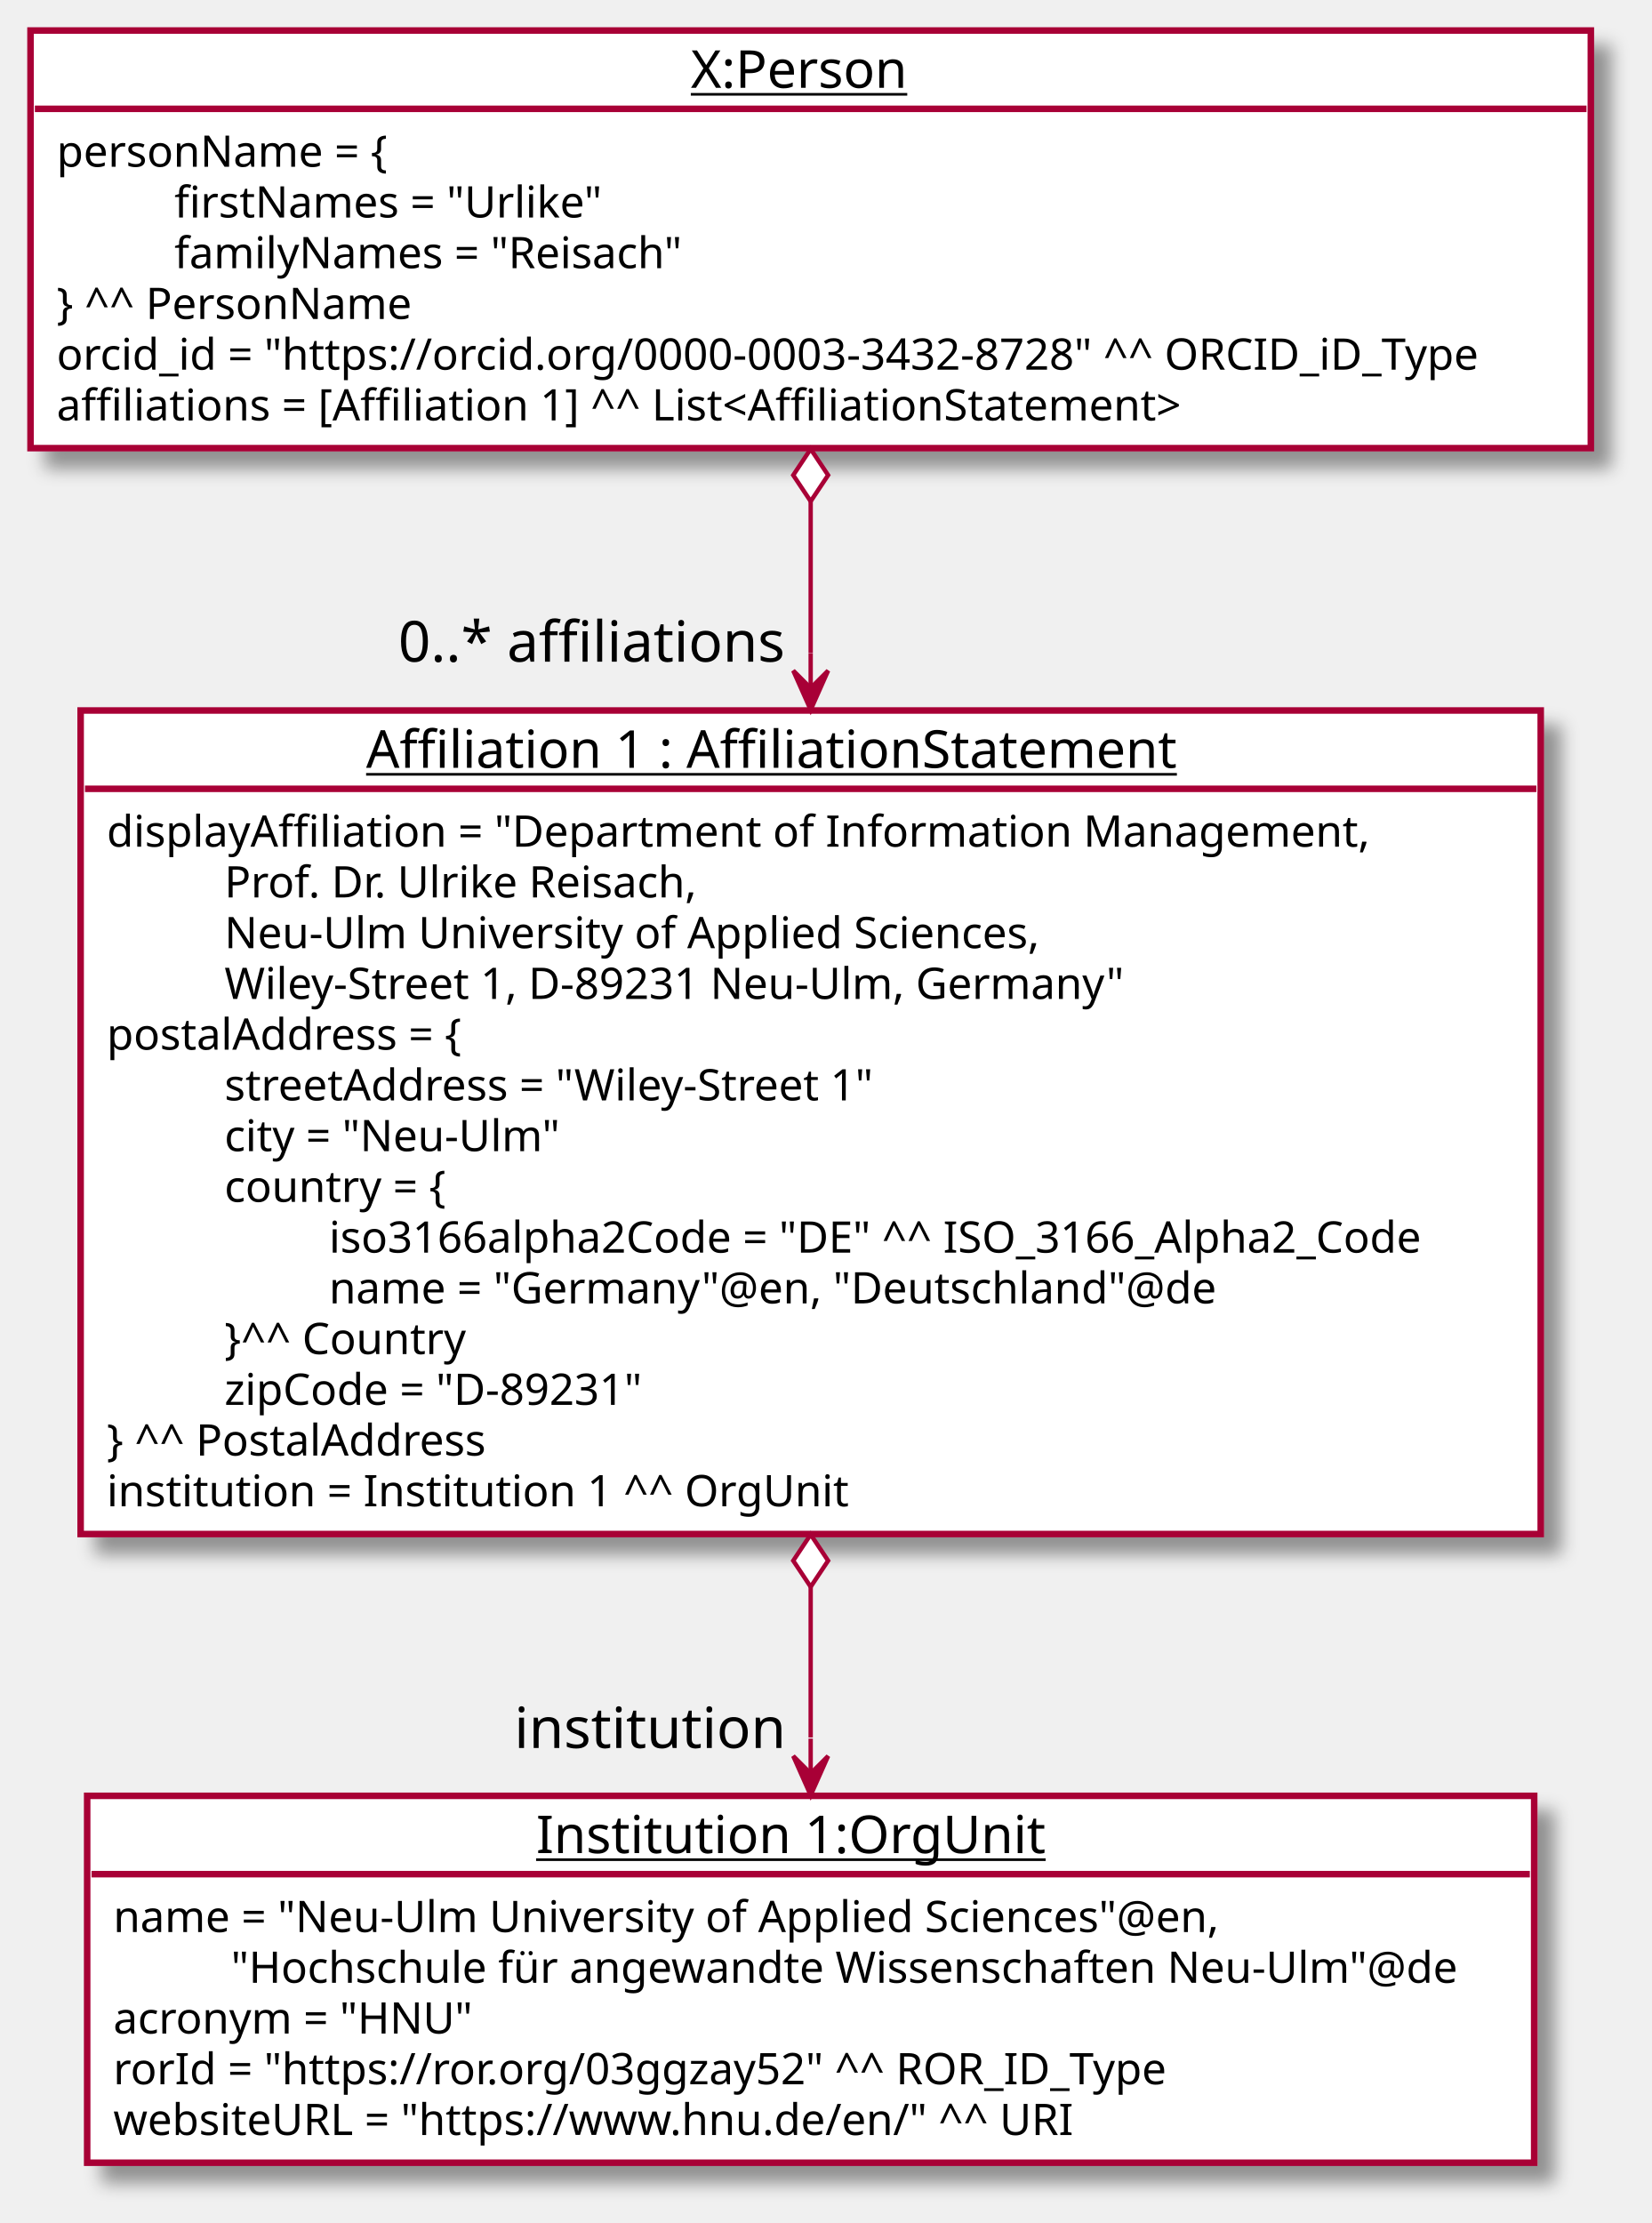
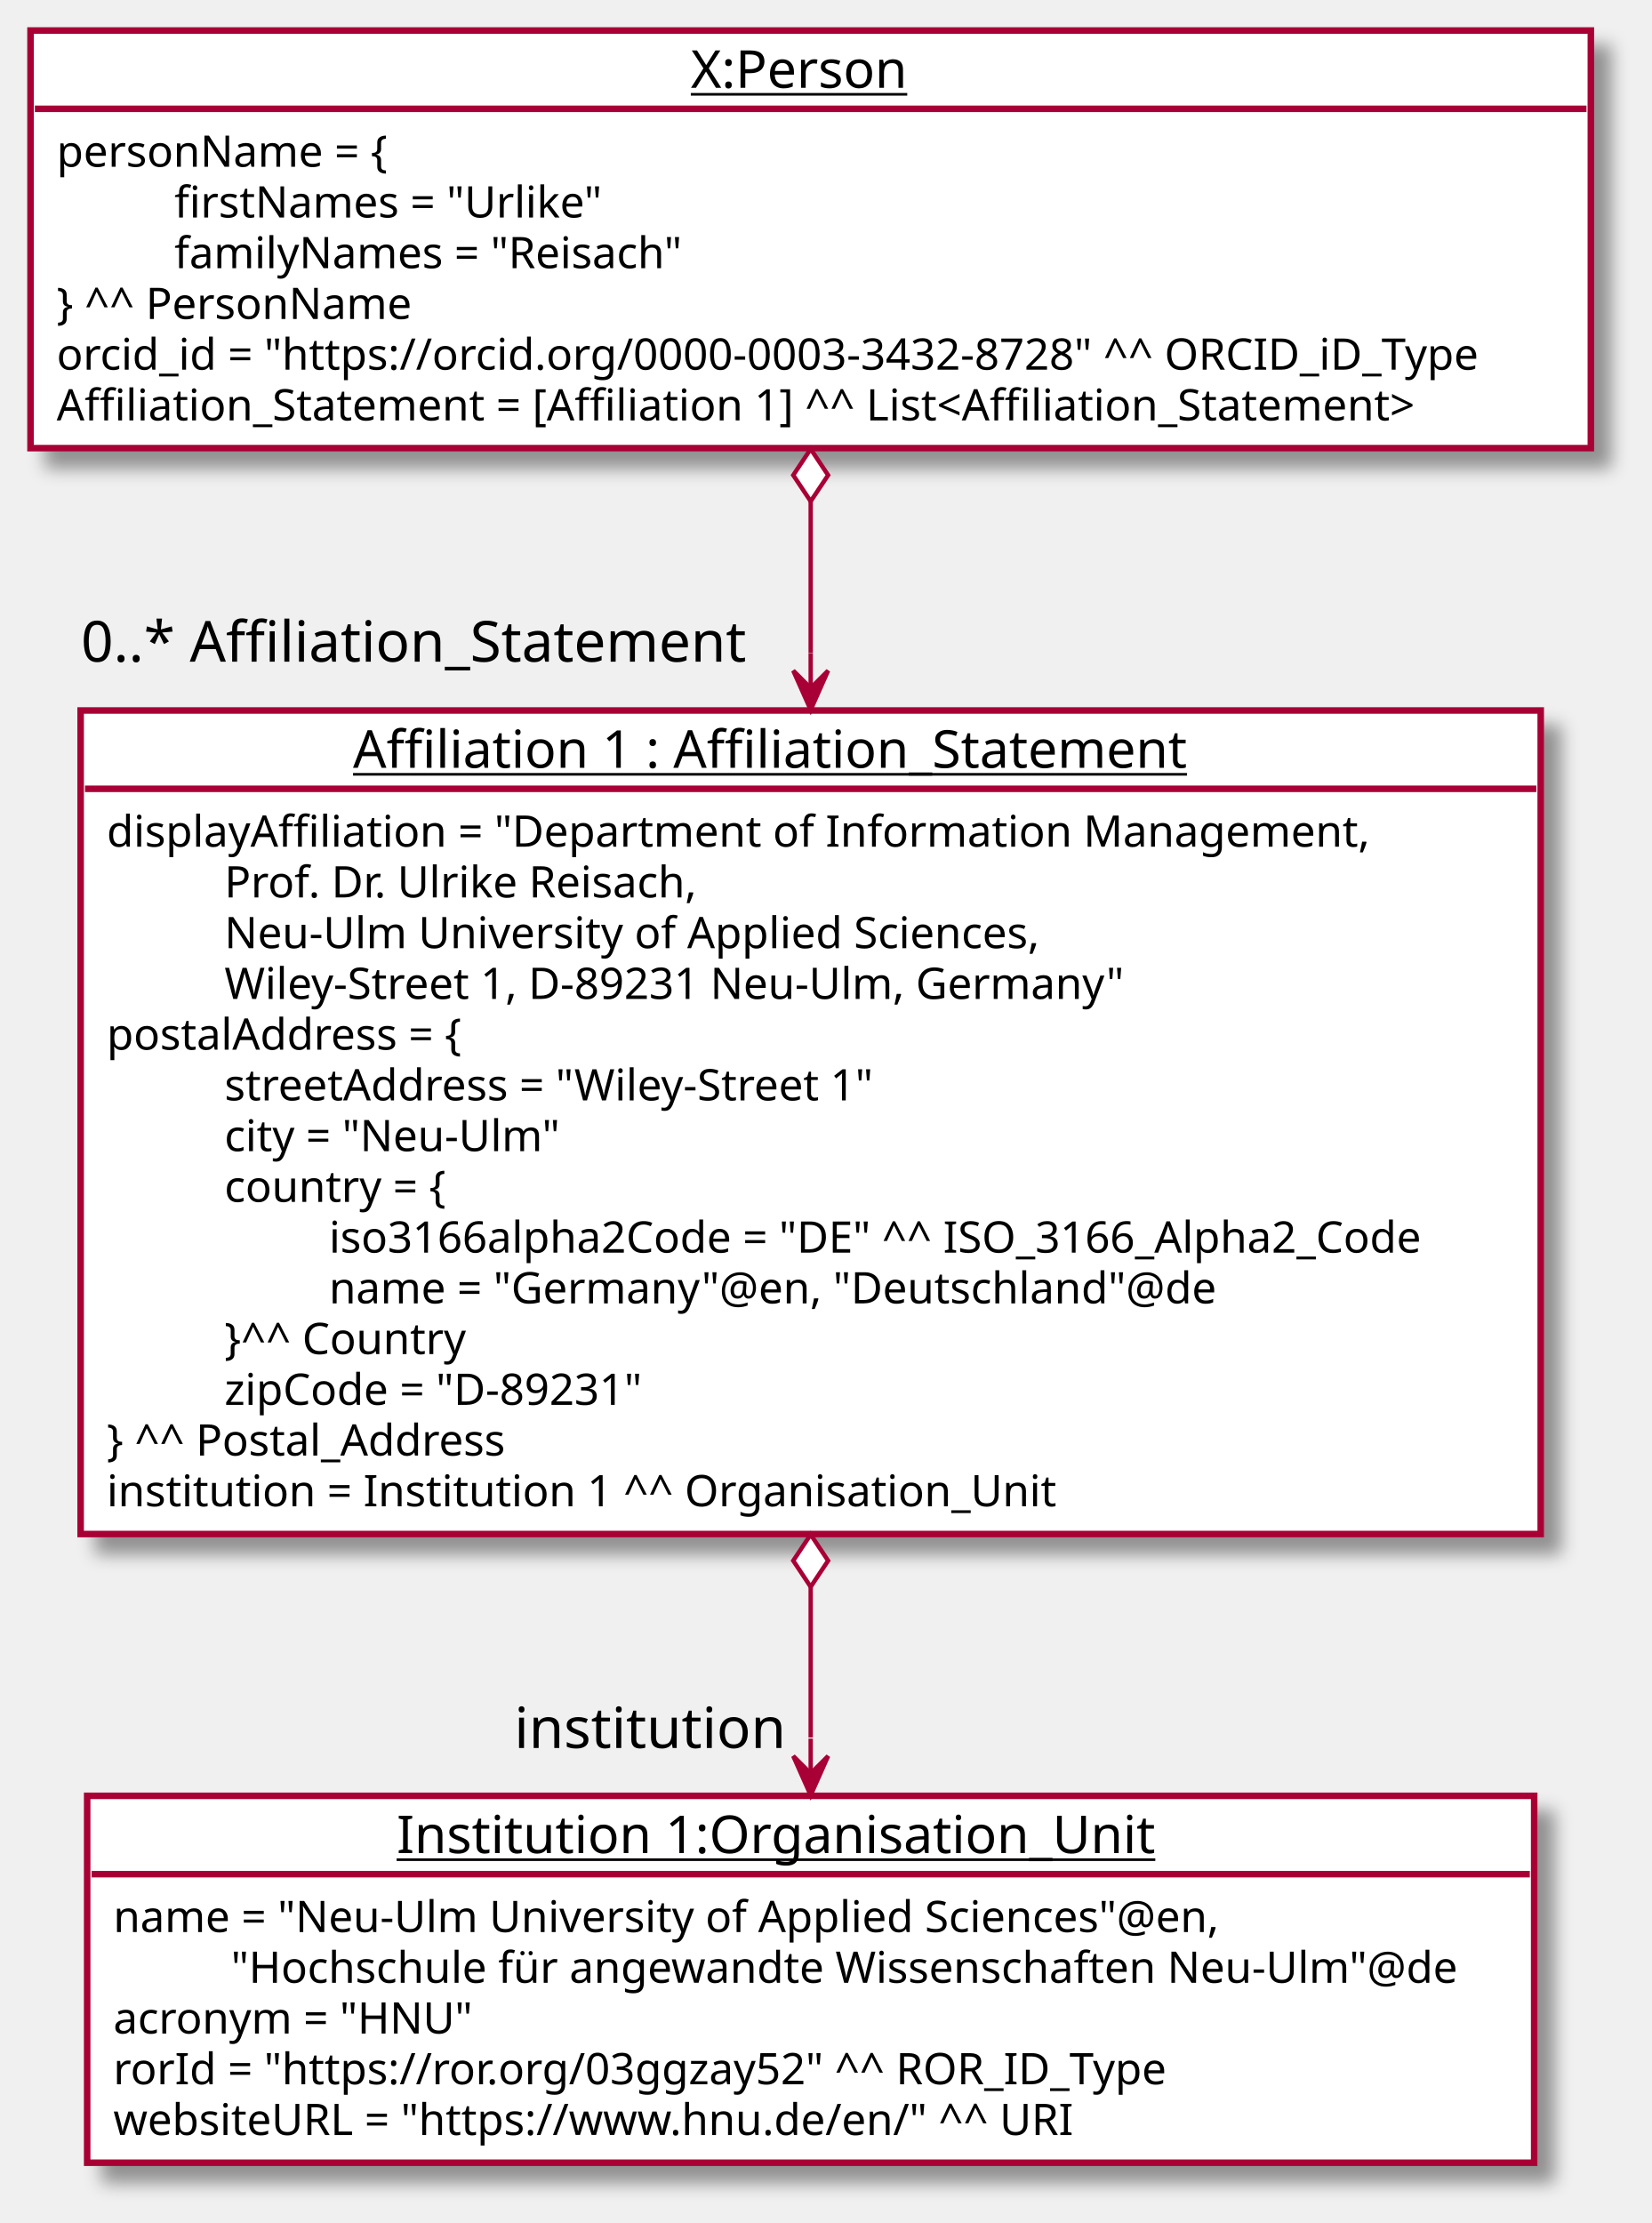
<svg xmlns="http://www.w3.org/2000/svg" contentScriptType="application/ecmascript" contentStyleType="text/css" height="510px" preserveAspectRatio="none" style="width:379px;height:510px;background:#FFFFFF;" version="1.1" viewBox="0 0 379 510" width="379px" zoomAndPan="magnify">
  <defs>
-     <filter height="300%" id="f1rym8i2vip7bc" width="300%" x="-1" y="-1">
+     <filter height="300%" id="f1dnqkavynzzub" width="300%" x="-1" y="-1">
      <feGaussianBlur result="blurOut" stdDeviation="2.0" />
      <feColorMatrix in="blurOut" result="blurOut2" type="matrix" values="0 0 0 0 0 0 0 0 0 0 0 0 0 0 0 0 0 0 .4 0" />
      <feOffset dx="4.0" dy="4.0" in="blurOut2" result="blurOut3" />
      <feBlend in="SourceGraphic" in2="blurOut3" mode="normal" />
    </filter>
  </defs>
  <g>
-     <rect fill="#FFFFFF" filter="url(#f1rym8i2vip7bc)" height="95.812" style="stroke:#A80036;stroke-width:1.5;" width="358" x="7" y="7" />
+     <rect fill="#FFFFFF" filter="url(#f1dnqkavynzzub)" height="95.812" style="stroke:#A80036;stroke-width:1.5;" width="358" x="7" y="7" />
    <text fill="#000000" font-family="sans-serif" font-size="12" lengthAdjust="spacing" text-decoration="underline" textLength="55" x="158.5" y="20.139">X:Person</text>
    <line style="stroke:#A80036;stroke-width:1.5;" x1="8" x2="364" y1="24.969" y2="24.969" />
    <text fill="#000000" font-family="sans-serif" font-size="10" lengthAdjust="spacing" textLength="83" x="13" y="38.251">personName = {</text>
    <text fill="#000000" font-family="sans-serif" font-size="10" lengthAdjust="spacing" textLength="105" x="40" y="49.892">firstNames = "Urlike"</text>
    <text fill="#000000" font-family="sans-serif" font-size="10" lengthAdjust="spacing" textLength="126" x="40" y="61.532">familyNames = "Reisach"</text>
    <text fill="#000000" font-family="sans-serif" font-size="10" lengthAdjust="spacing" textLength="92" x="13" y="73.173">} ^^ PersonName</text>
    <text fill="#000000" font-family="sans-serif" font-size="10" lengthAdjust="spacing" textLength="346" x="13" y="84.814">orcid_id = "https://orcid.org/0000-0003-3432-8728" ^^ ORCID_iD_Type</text>
-     <text fill="#000000" font-family="sans-serif" font-size="10" lengthAdjust="spacing" textLength="278" x="13" y="96.454">affiliations = [Affiliation 1] ^^ List&lt;AffiliationStatement&gt;</text>
-     <rect fill="#FFFFFF" filter="url(#f1rym8i2vip7bc)" height="84.172" style="stroke:#A80036;stroke-width:1.5;" width="332" x="20" y="412" />
-     <text fill="#000000" font-family="sans-serif" font-size="12" lengthAdjust="spacing" text-decoration="underline" textLength="126" x="123" y="425.139">Institution 1:OrgUnit</text>
+     <text fill="#000000" font-family="sans-serif" font-size="10" lengthAdjust="spacing" textLength="337" x="13" y="96.454">Affiliation_Statement = [Affiliation 1] ^^ List&lt;Affiliation_Statement&gt;</text>
+     <rect fill="#FFFFFF" filter="url(#f1dnqkavynzzub)" height="84.172" style="stroke:#A80036;stroke-width:1.5;" width="332" x="20" y="412" />
+     <text fill="#000000" font-family="sans-serif" font-size="12" lengthAdjust="spacing" text-decoration="underline" textLength="190" x="91" y="425.139">Institution 1:Organisation_Unit</text>
    <line style="stroke:#A80036;stroke-width:1.5;" x1="21" x2="351" y1="429.969" y2="429.969" />
    <text fill="#000000" font-family="sans-serif" font-size="10" lengthAdjust="spacing" textLength="270" x="26" y="443.251">name = "Neu-Ulm University of Applied Sciences"@en,</text>
    <text fill="#000000" font-family="sans-serif" font-size="10" lengthAdjust="spacing" textLength="293" x="53" y="454.892">"Hochschule für angewandte Wissenschaften Neu-Ulm"@de</text>
    <text fill="#000000" font-family="sans-serif" font-size="10" lengthAdjust="spacing" textLength="91" x="26" y="466.532">acronym = "HNU"</text>
    <text fill="#000000" font-family="sans-serif" font-size="10" lengthAdjust="spacing" textLength="258" x="26" y="478.173">rorId = "https://ror.org/03ggzay52" ^^ ROR_ID_Type</text>
    <text fill="#000000" font-family="sans-serif" font-size="10" lengthAdjust="spacing" textLength="234" x="26" y="489.813">websiteURL = "https://www.hnu.de/en/" ^^ URI</text>
-     <rect fill="#FFFFFF" filter="url(#f1rym8i2vip7bc)" height="188.938" style="stroke:#A80036;stroke-width:1.5;" width="335" x="18.5" y="163" />
-     <text fill="#000000" font-family="sans-serif" font-size="12" lengthAdjust="spacing" text-decoration="underline" textLength="204" x="84" y="176.139">Affiliation 1 : AffiliationStatement</text>
+     <rect fill="#FFFFFF" filter="url(#f1dnqkavynzzub)" height="188.938" style="stroke:#A80036;stroke-width:1.5;" width="335" x="18.5" y="163" />
+     <text fill="#000000" font-family="sans-serif" font-size="12" lengthAdjust="spacing" text-decoration="underline" textLength="210" x="81" y="176.139">Affiliation 1 : Affiliation_Statement</text>
    <line style="stroke:#A80036;stroke-width:1.5;" x1="19.5" x2="352.5" y1="180.969" y2="180.969" />
    <text fill="#000000" font-family="sans-serif" font-size="10" lengthAdjust="spacing" textLength="301" x="24.5" y="194.251">displayAffiliation = "Department of Information Management,</text>
    <text fill="#000000" font-family="sans-serif" font-size="10" lengthAdjust="spacing" textLength="115" x="51.5" y="205.892">Prof. Dr. Ulrike Reisach,</text>
    <text fill="#000000" font-family="sans-serif" font-size="10" lengthAdjust="spacing" textLength="195" x="51.5" y="217.532">Neu-Ulm University of Applied Sciences,</text>
    <text fill="#000000" font-family="sans-serif" font-size="10" lengthAdjust="spacing" textLength="221" x="51.5" y="229.173">Wiley-Street 1, D-89231 Neu-Ulm, Germany"</text>
    <text fill="#000000" font-family="sans-serif" font-size="10" lengthAdjust="spacing" textLength="88" x="24.5" y="240.814">postalAddress = {</text>
    <text fill="#000000" font-family="sans-serif" font-size="10" lengthAdjust="spacing" textLength="161" x="51.5" y="252.454">streetAddress = "Wiley-Street 1"</text>
    <text fill="#000000" font-family="sans-serif" font-size="10" lengthAdjust="spacing" textLength="85" x="51.5" y="264.095">city = "Neu-Ulm"</text>
    <text fill="#000000" font-family="sans-serif" font-size="10" lengthAdjust="spacing" textLength="57" x="51.5" y="275.735">country = {</text>
    <text fill="#000000" font-family="sans-serif" font-size="10" lengthAdjust="spacing" textLength="272" x="75.5" y="287.376">iso3166alpha2Code = "DE" ^^ ISO_3166_Alpha2_Code</text>
    <text fill="#000000" font-family="sans-serif" font-size="10" lengthAdjust="spacing" textLength="220" x="75.5" y="299.017">name = "Germany"@en, "Deutschland"@de</text>
    <text fill="#000000" font-family="sans-serif" font-size="10" lengthAdjust="spacing" textLength="65" x="51.5" y="310.657">}^^ Country</text>
    <text fill="#000000" font-family="sans-serif" font-size="10" lengthAdjust="spacing" textLength="105" x="51.5" y="322.298">zipCode = "D-89231"</text>
-     <text fill="#000000" font-family="sans-serif" font-size="10" lengthAdjust="spacing" textLength="97" x="24.5" y="333.938">} ^^ PostalAddress</text>
-     <text fill="#000000" font-family="sans-serif" font-size="10" lengthAdjust="spacing" textLength="178" x="24.5" y="345.579">institution = Institution 1 ^^ OrgUnit</text>
+     <text fill="#000000" font-family="sans-serif" font-size="10" lengthAdjust="spacing" textLength="102" x="24.5" y="333.938">} ^^ Postal_Address</text>
+     <text fill="#000000" font-family="sans-serif" font-size="10" lengthAdjust="spacing" textLength="226" x="24.5" y="345.579">institution = Institution 1 ^^ Organisation_Unit</text>
    <path codeLine="67" d="M186,364.05 C186,364.05 186,388.14 186,398.62 " fill="none" id="Aff1-Ins1" style="stroke:#A80036;stroke-width:1.0;" />
    <polygon fill="#A80036" points="186,411.87,190,402.87,186,406.87,182,402.87,186,411.87" style="stroke:#A80036;stroke-width:1.0;" />
    <line style="stroke:#A80036;stroke-width:1.0;" x1="186" x2="186" y1="406.87" y2="398.87" />
    <polygon fill="#FFFFFF" points="186,352.05,182,358.05,186,364.05,190,358.05,186,352.05" style="stroke:#A80036;stroke-width:1.0;" />
    <text fill="#000000" font-family="sans-serif" font-size="13" lengthAdjust="spacing" textLength="63" x="117.98" y="401.024">institution</text>
    <path codeLine="70" d="M186,115.01 C186,115.01 186,138.25 186,149.8 " fill="none" id="X-Aff1" style="stroke:#A80036;stroke-width:1.0;" />
    <polygon fill="#A80036" points="186,162.86,190,153.86,186,157.86,182,153.86,186,162.86" style="stroke:#A80036;stroke-width:1.0;" />
    <line style="stroke:#A80036;stroke-width:1.0;" x1="186" x2="186" y1="157.86" y2="149.86" />
    <polygon fill="#FFFFFF" points="186,103.01,182,109.01,186,115.01,190,109.01,186,103.01" style="stroke:#A80036;stroke-width:1.0;" />
-     <text fill="#000000" font-family="sans-serif" font-size="13" lengthAdjust="spacing" textLength="91" x="91.374" y="151.795">0..* affiliations</text>
+     <text fill="#000000" font-family="sans-serif" font-size="13" lengthAdjust="spacing" textLength="161" x="18.585" y="151.795">0..* Affiliation_Statement</text>
  </g>
</svg>
